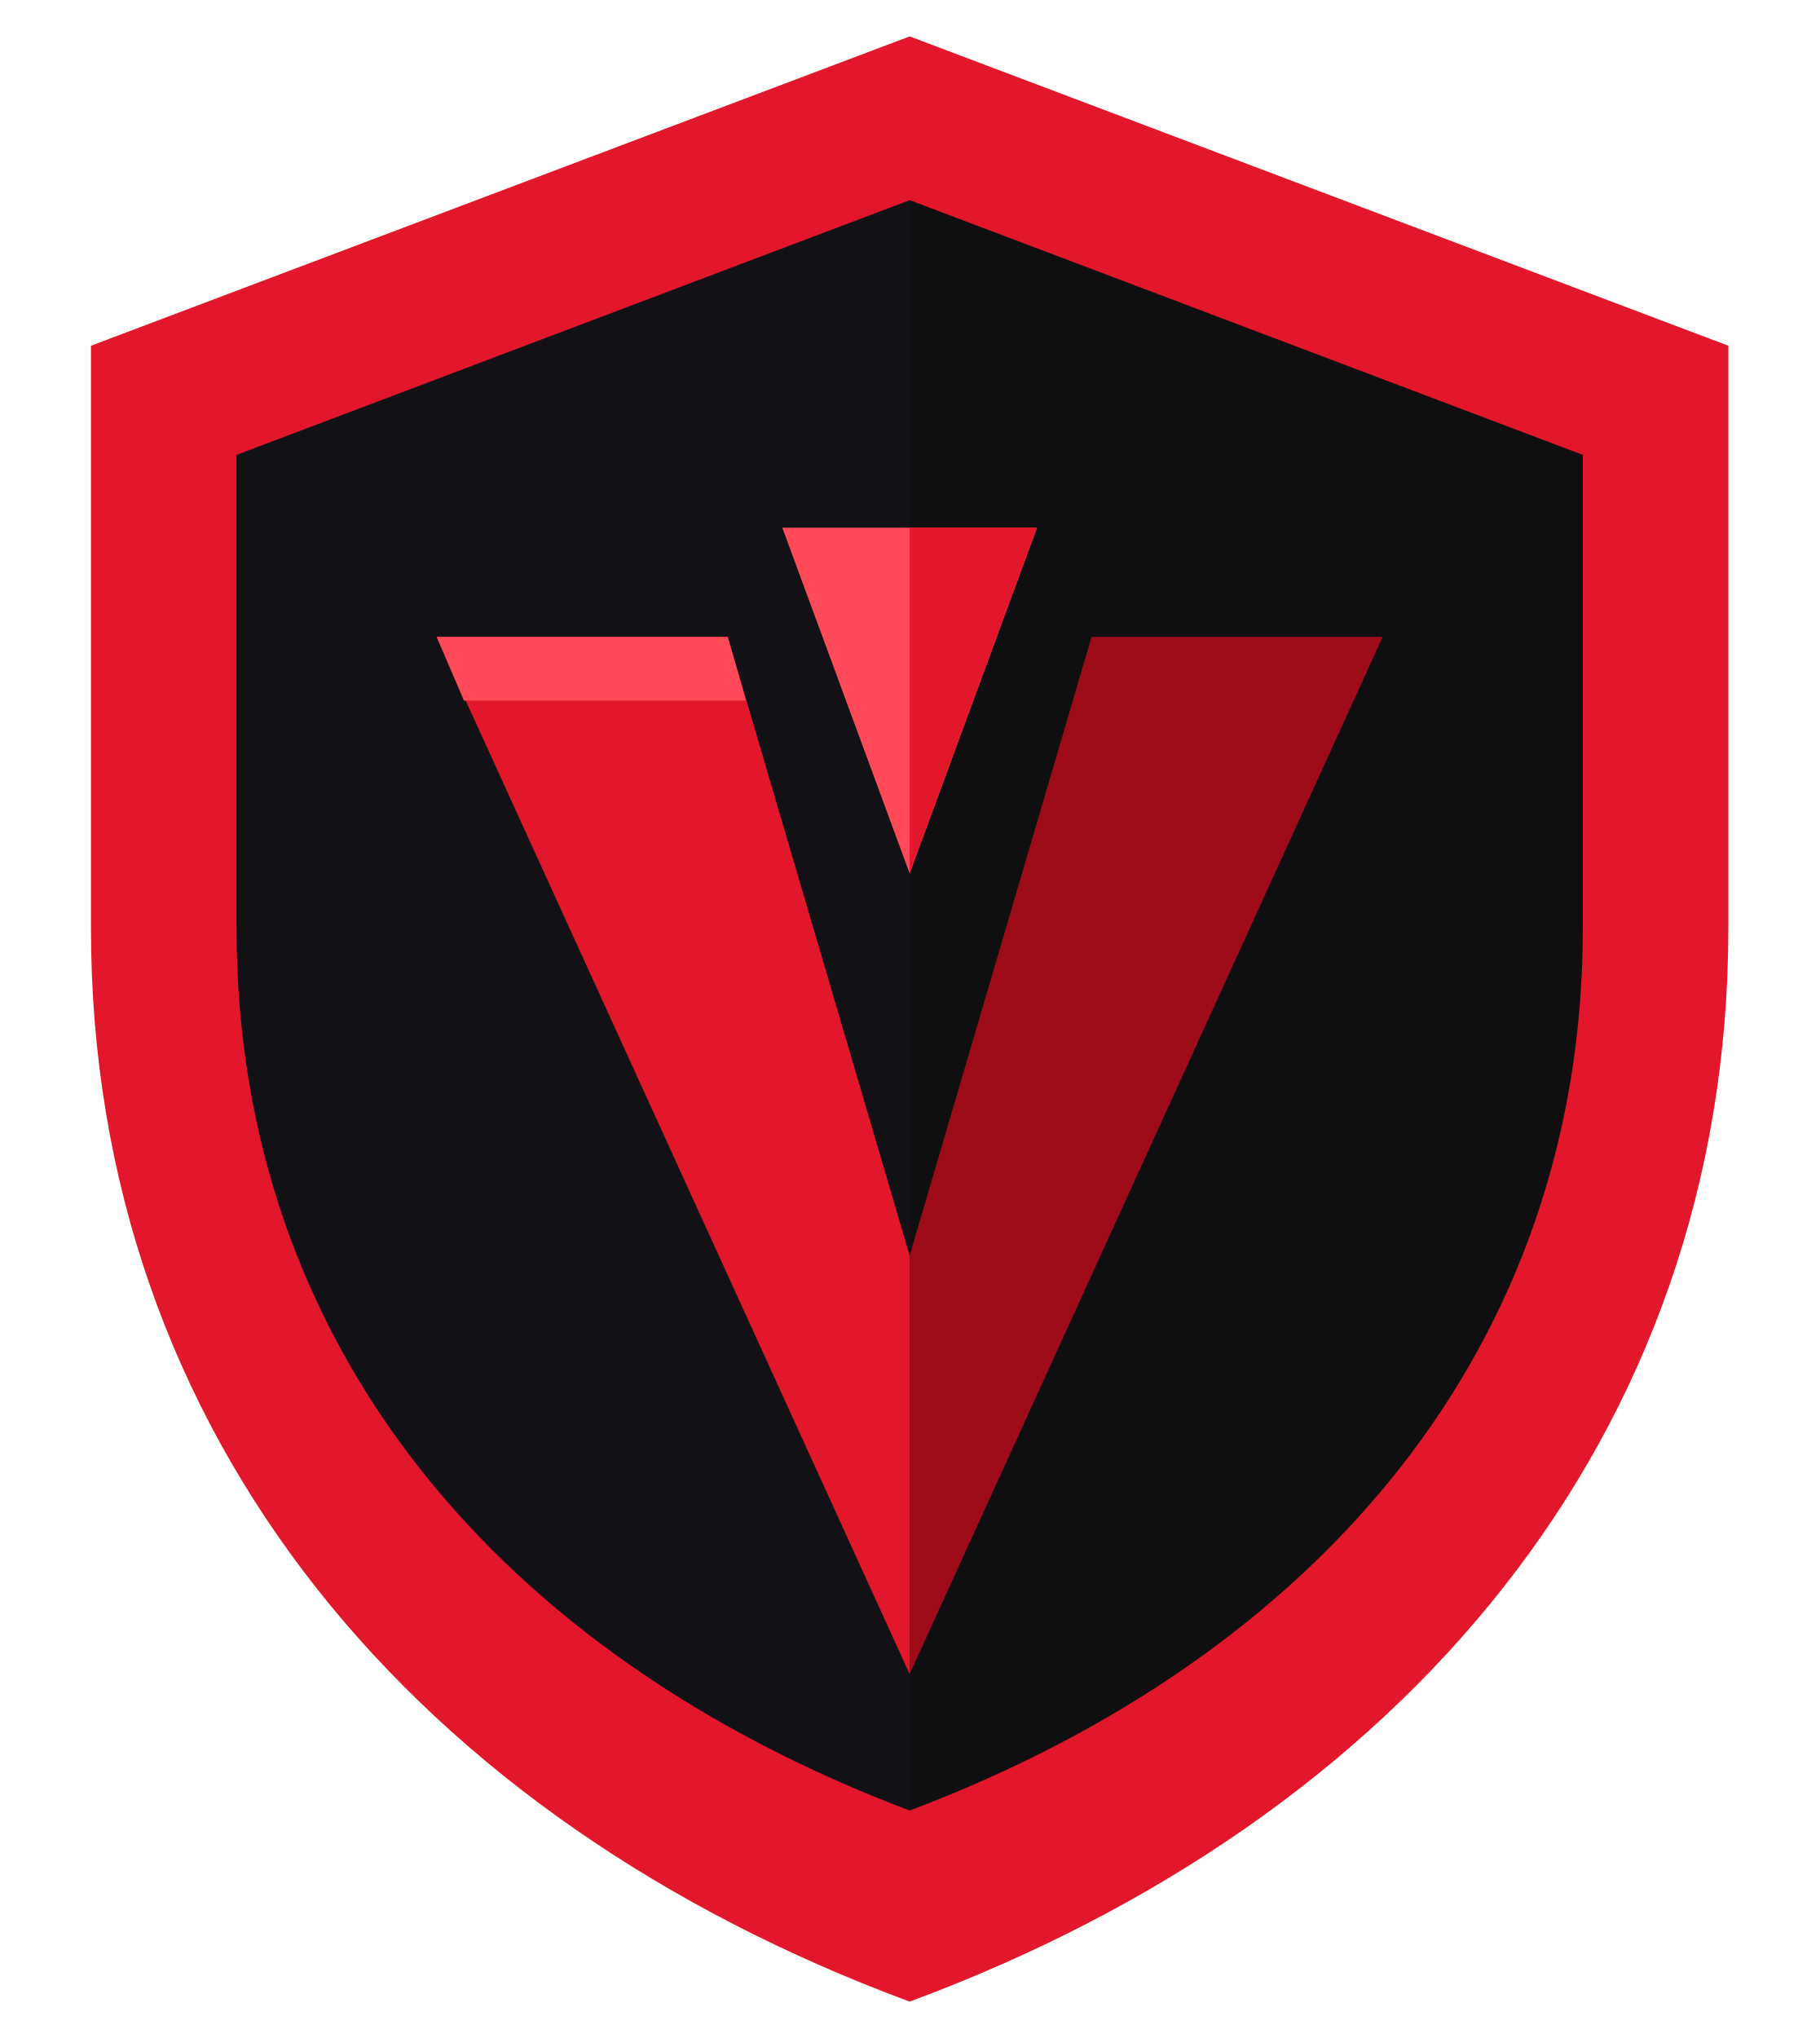
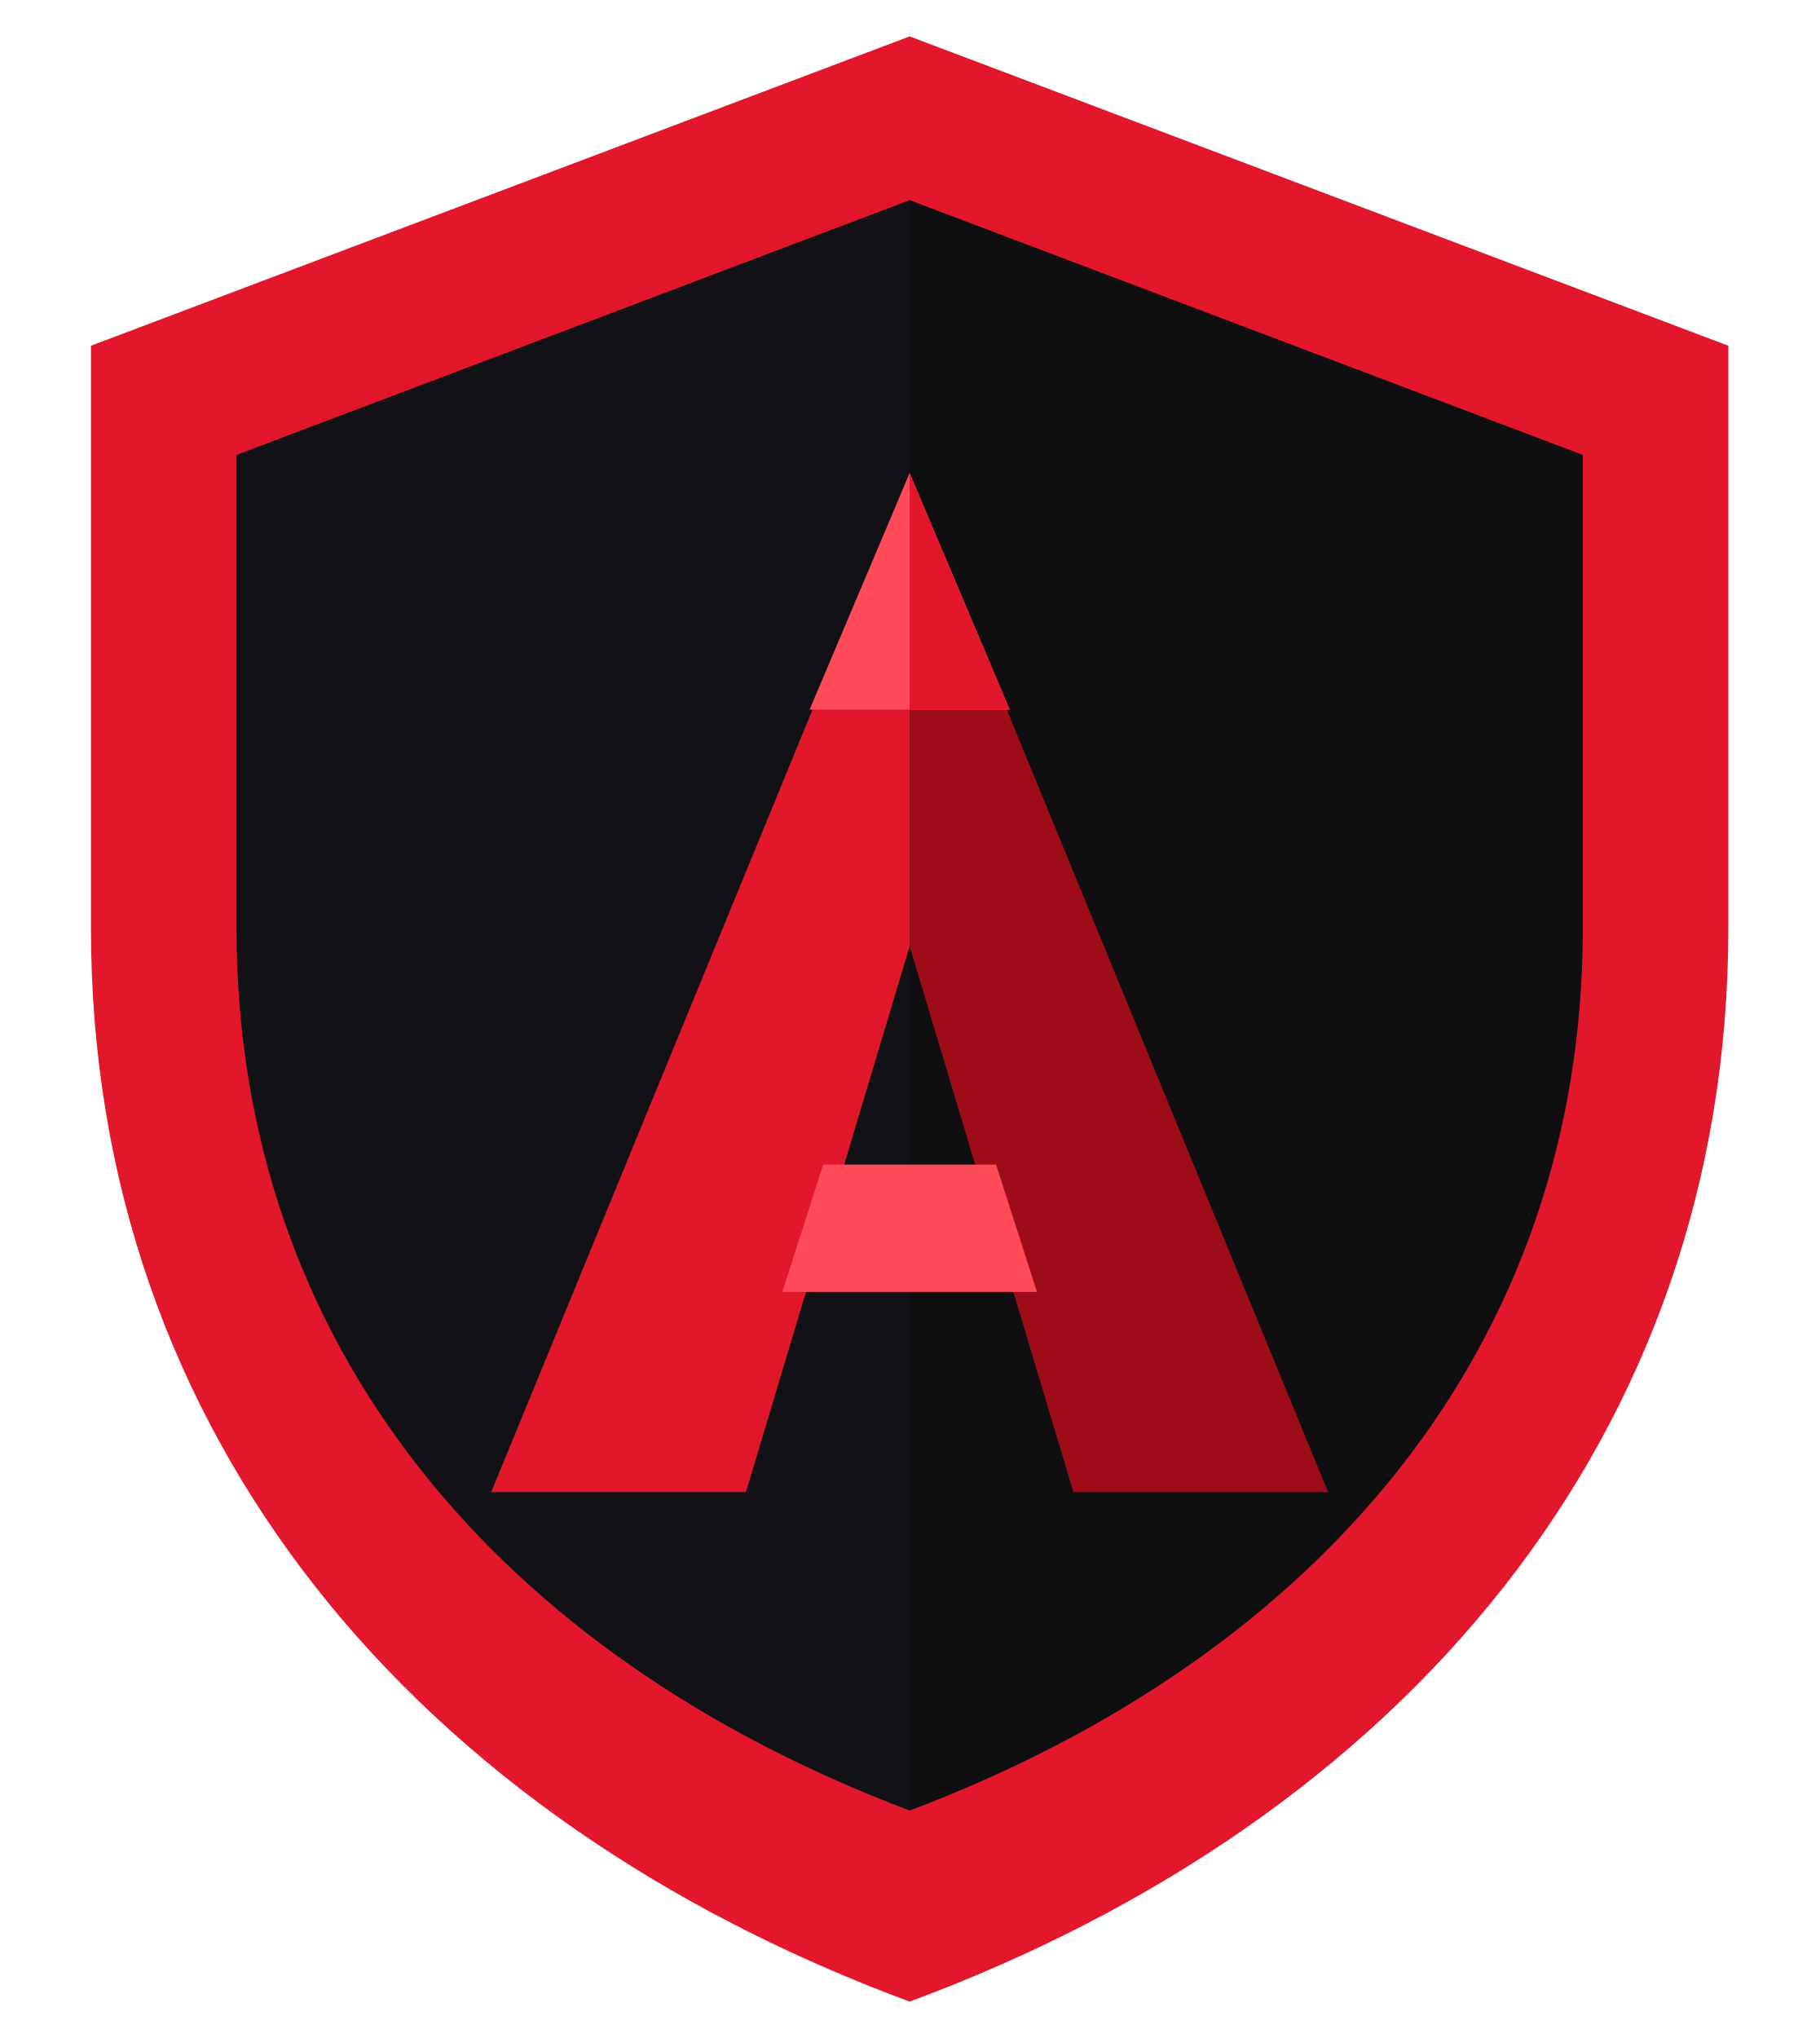
<svg xmlns="http://www.w3.org/2000/svg" viewBox="0 0 200 224">
  <path d="M100 4 190 38v64c0 56-36 98-90 118-54-20-90-62-90-118V38z" fill="#E3172B" />
  <path d="M100 22 174 50v52c0 46-29 80-74 97-45-17-74-51-74-97V50z" fill="#121216" />
  <path d="M100 22 174 50v52c0 46-29 80-74 97z" fill="#000" fill-opacity=".18" />
-   <path d="M48 70h32l20 68v46z" fill="#E3172B" />
-   <path d="M152 70h-32l-20 68v46z" fill="#9E0C1A" />
-   <path d="M48 70h32l2 7H51z" fill="#FF4A5A" />
-   <path d="M86 58h28l-14 38z" fill="#FF4A5A" />
-   <path d="M100 58h14l-14 38z" fill="#E3172B" />
+   <path d="M100 52 100 104 82 164H54z" fill="#E3172B" />
+   <path d="M100 52 146 164h-28l-18-60z" fill="#9E0C1A" />
+   <path d="M90.5 128h19l4.5 14h-28z" fill="#FF4A5A" />
+   <path d="M100 52 111 78H89z" fill="#FF4A5A" />
+   <path d="M100 52 111 78h-11z" fill="#E3172B" />
</svg>
